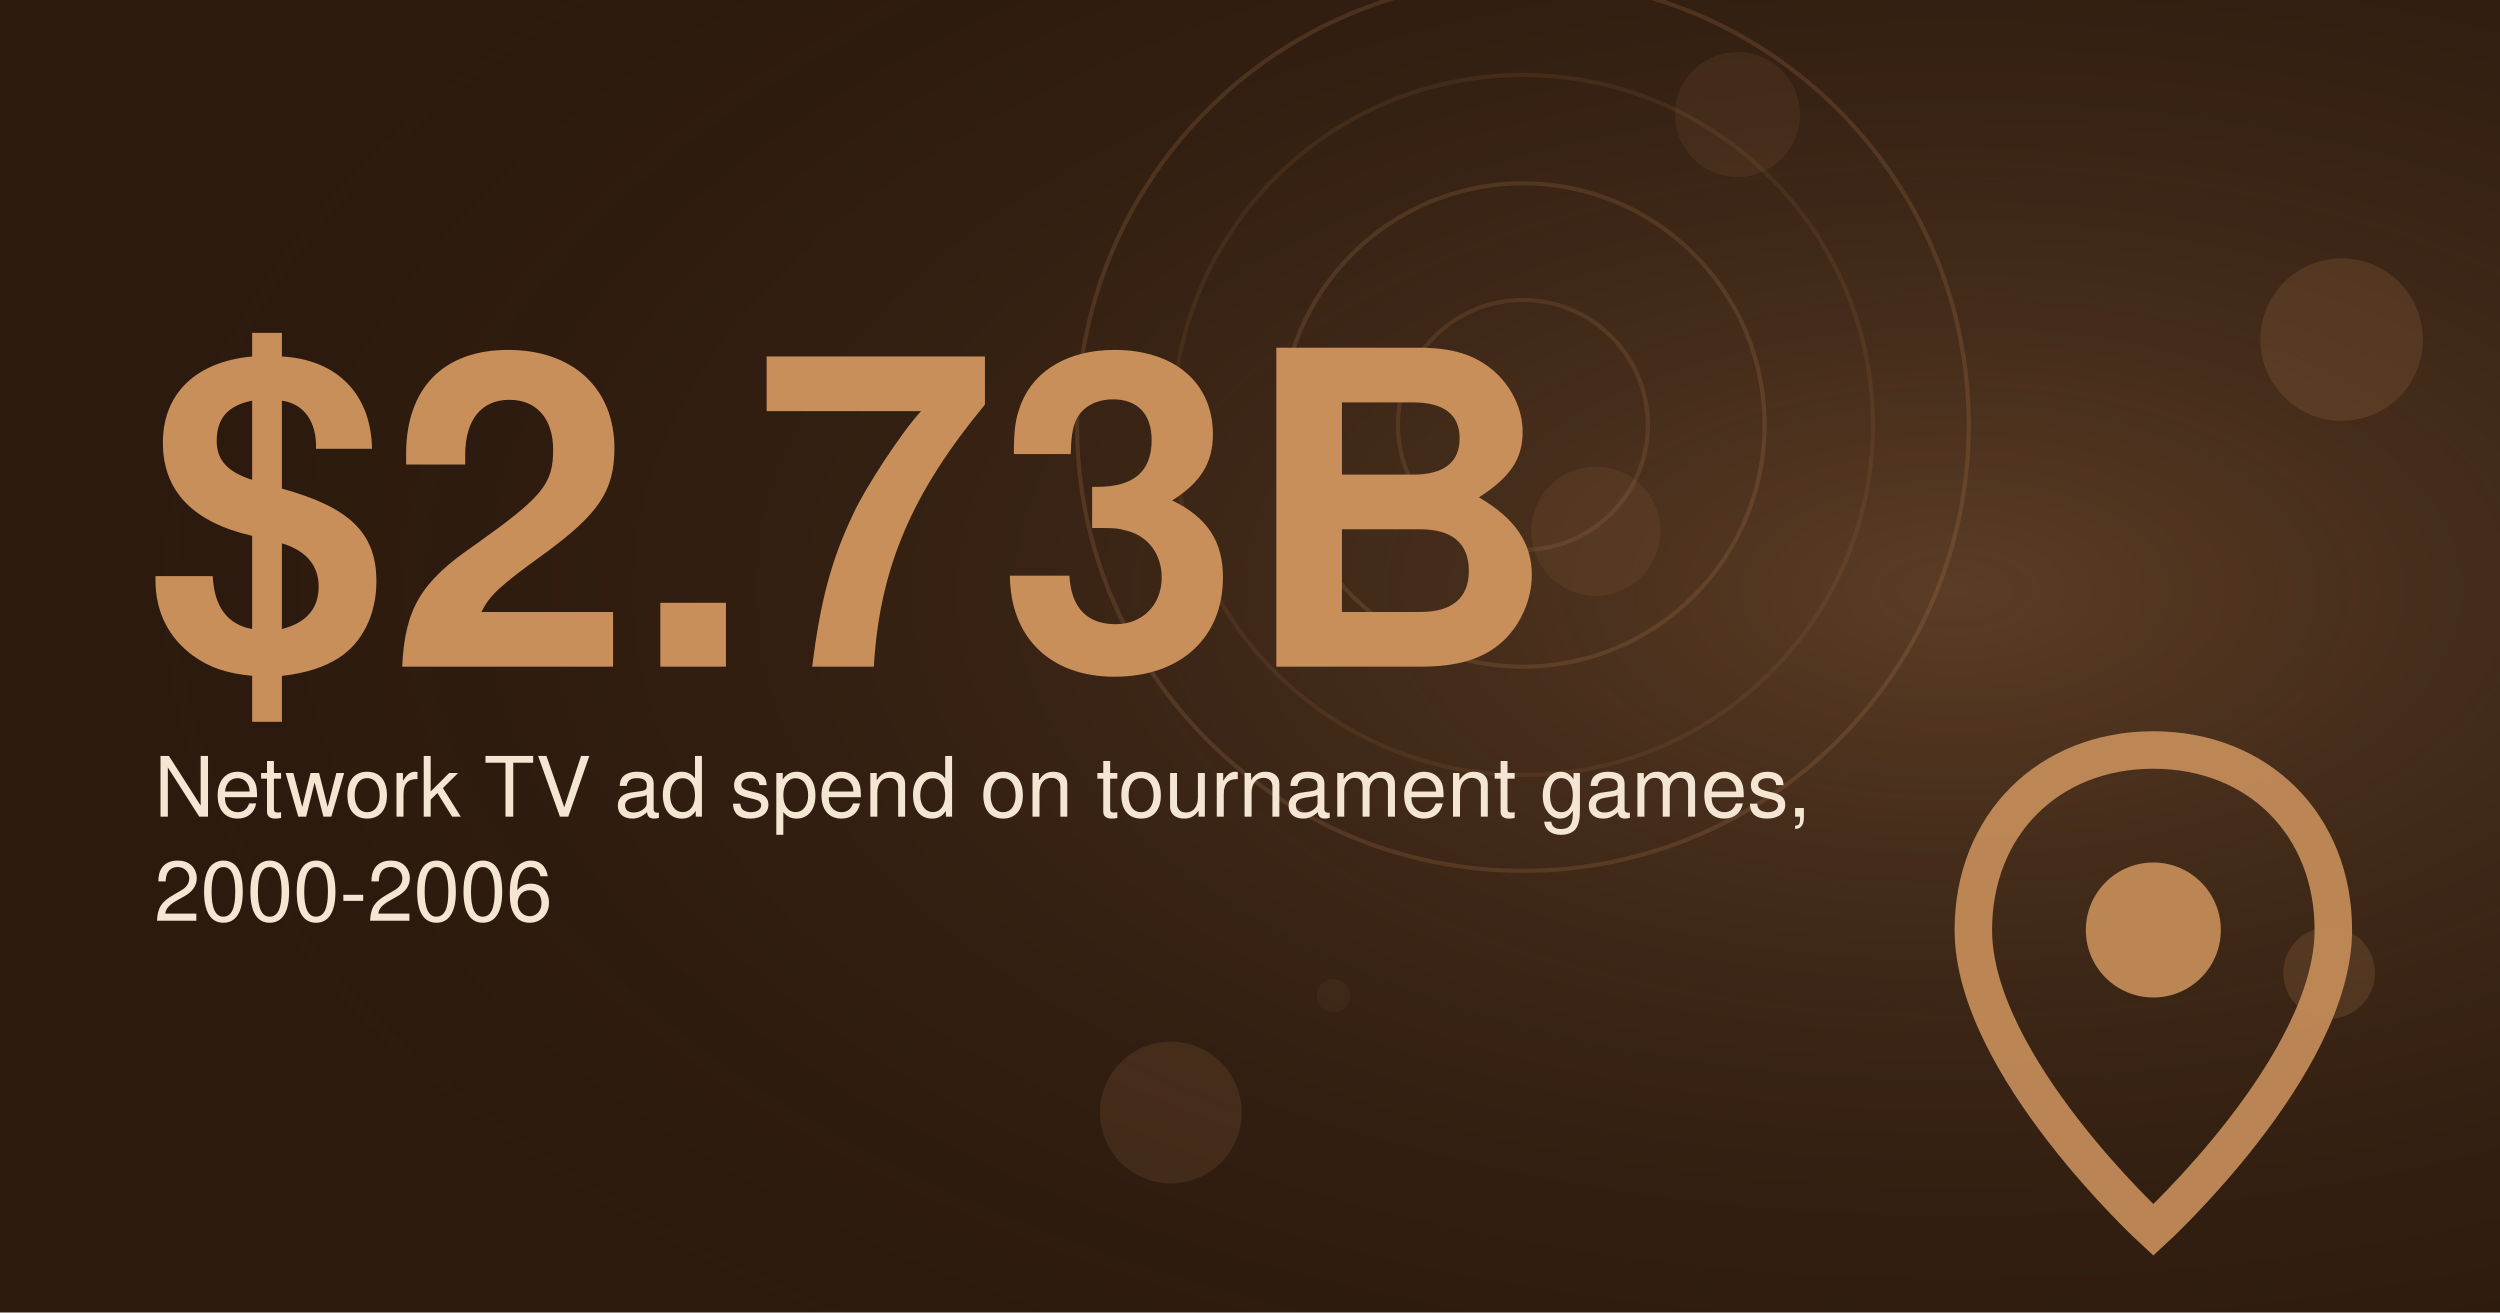
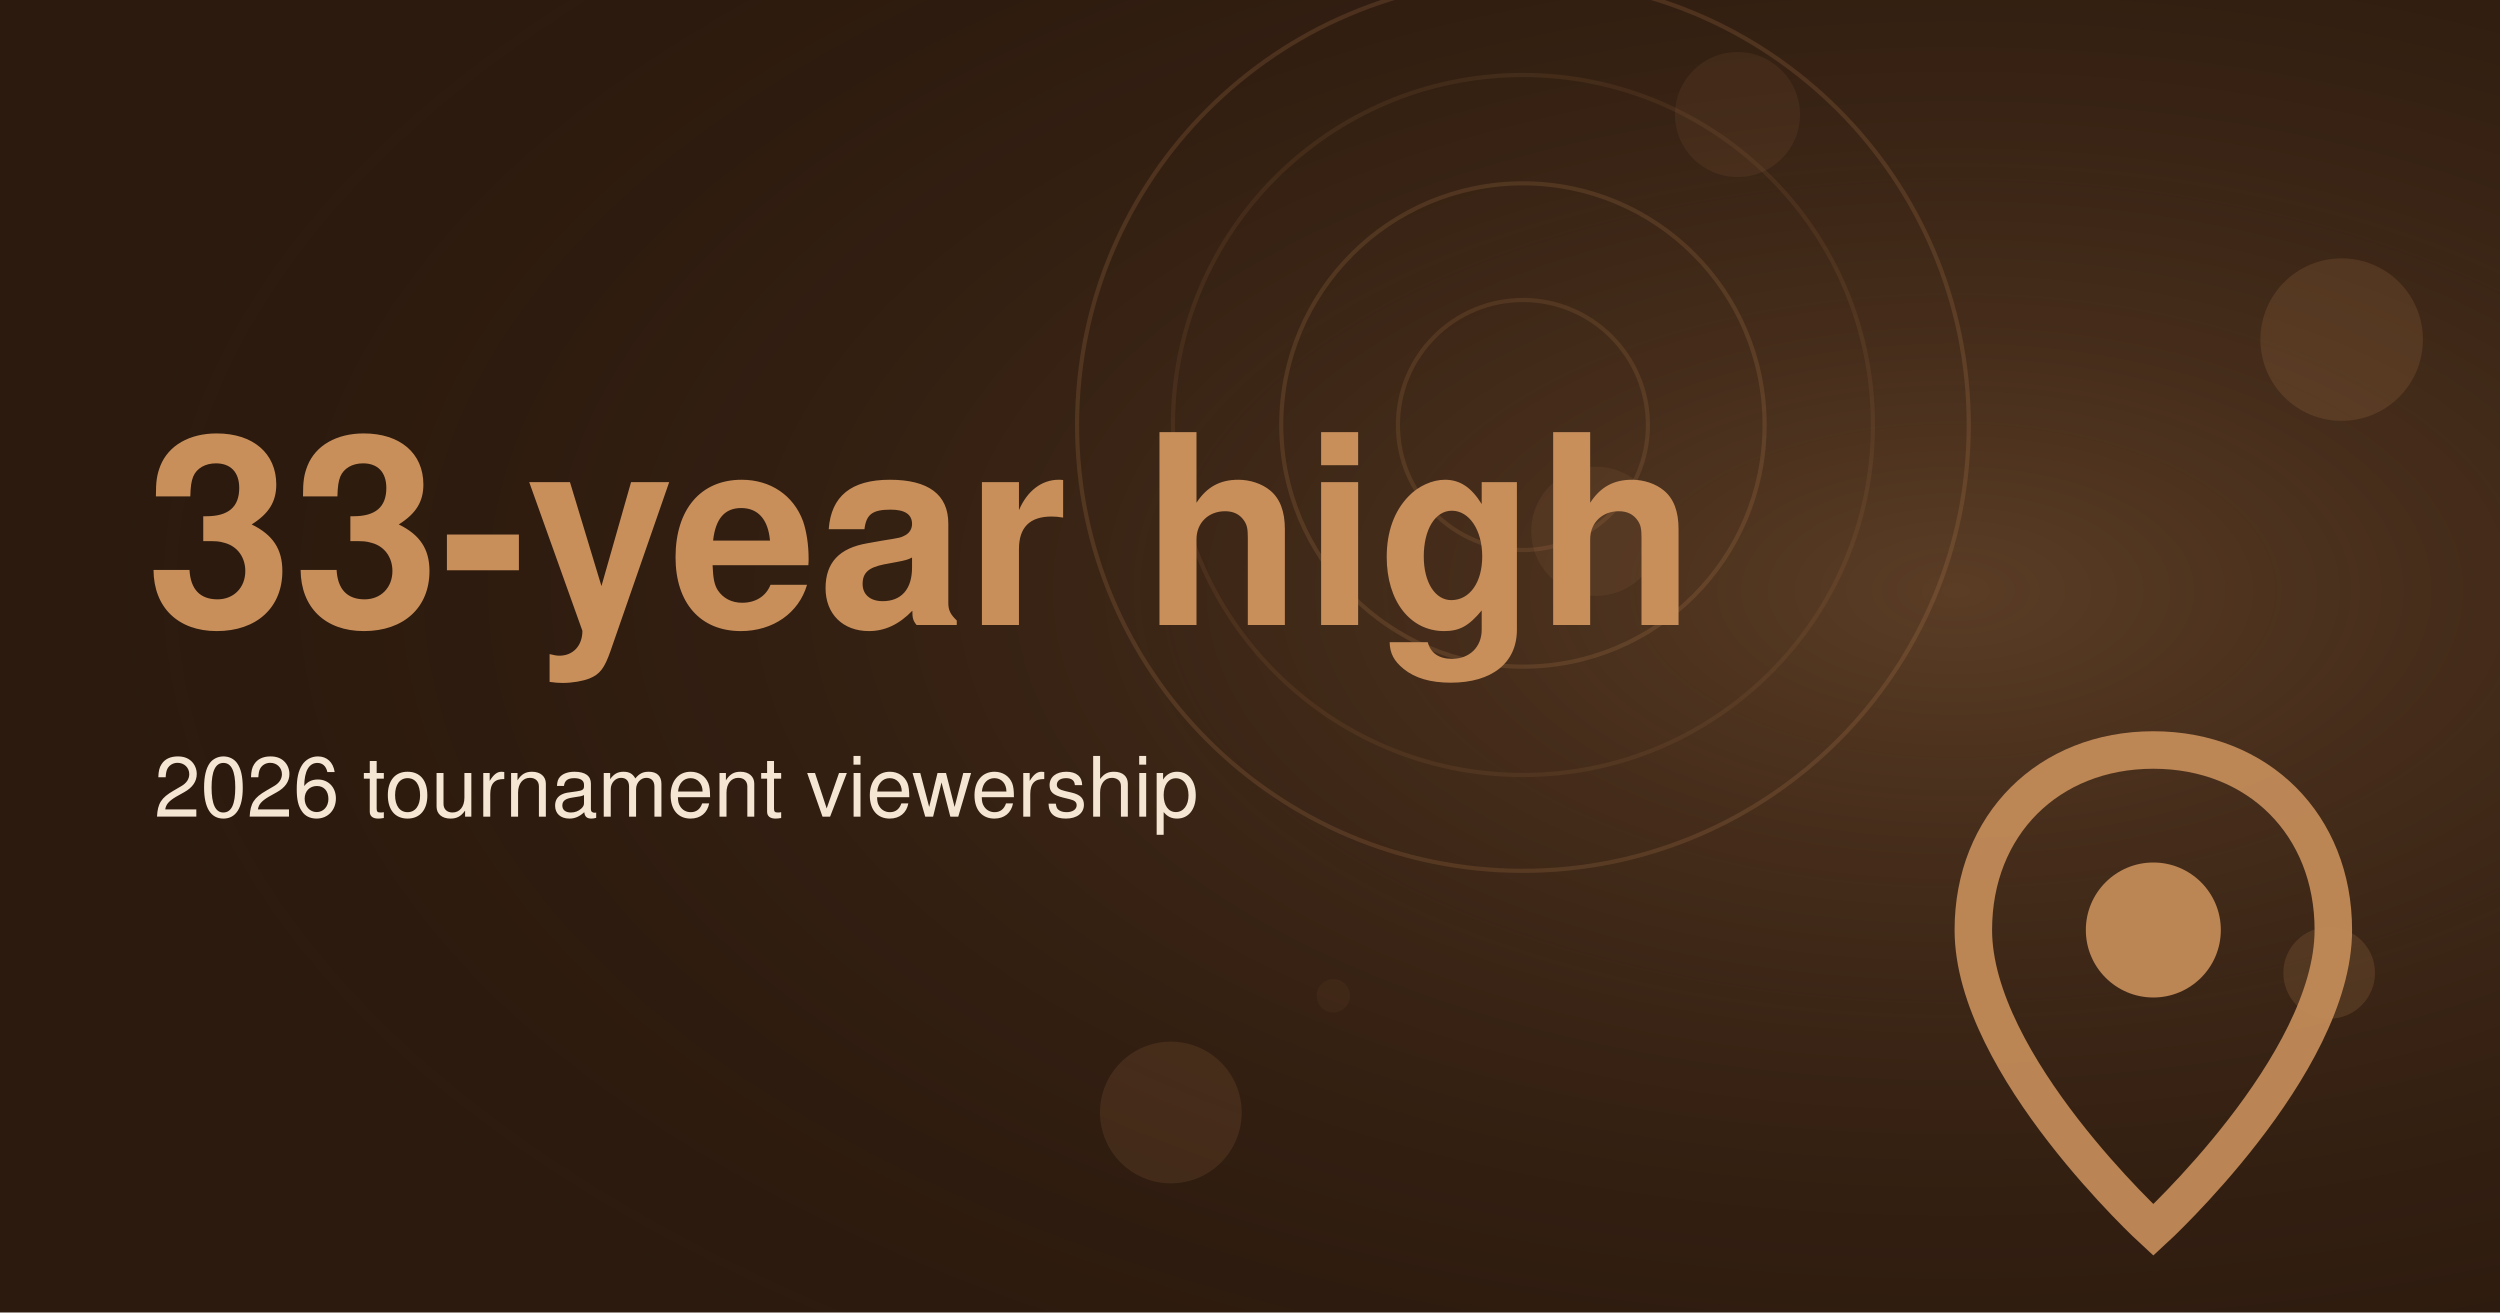
- <svg xmlns="http://www.w3.org/2000/svg" width="1200" height="630" viewBox="0 0 1200 630" role="img" aria-label="March Madness CTV Ads for Local Business (2026)">
+ <svg xmlns="http://www.w3.org/2000/svg" width="1200" height="630" viewBox="0 0 1200 630" role="img" aria-label="March Madness 2027 Ads for Local Business">
  <defs>
    <radialGradient id="g" cx="78%" cy="45%" r="75%">
      <stop offset="0" stop-color="#c98f5b" stop-opacity="0.30" />
      <stop offset="1" stop-color="#2c1a0e" stop-opacity="0" />
    </radialGradient>
  </defs>
  <rect width="1200" height="630" fill="#2c1a0e" />
  <rect width="1200" height="630" fill="url(#g)" />
  <circle cx="731" cy="204" r="60" fill="none" stroke="#c98f5b" stroke-opacity="0.15" stroke-width="2" />
  <circle cx="731" cy="204" r="116" fill="none" stroke="#c98f5b" stroke-opacity="0.17" stroke-width="2" />
  <circle cx="731" cy="204" r="168" fill="none" stroke="#c98f5b" stroke-opacity="0.10" stroke-width="2" />
  <circle cx="731" cy="204" r="214" fill="none" stroke="#c98f5b" stroke-opacity="0.18" stroke-width="2" />
  <circle cx="1124" cy="163" r="39" fill="#c98f5b" fill-opacity="0.16" />
  <circle cx="834" cy="55" r="30" fill="#c98f5b" fill-opacity="0.09" />
  <circle cx="766" cy="255" r="31" fill="#c98f5b" fill-opacity="0.09" />
  <circle cx="1118" cy="467" r="22" fill="#c98f5b" fill-opacity="0.17" />
  <circle cx="640" cy="478" r="8" fill="#c98f5b" fill-opacity="0.06" />
  <circle cx="562" cy="534" r="34" fill="#c98f5b" fill-opacity="0.13" />
  <g transform="translate(940 360) scale(3.6)" opacity="0.9">
    <path d="M26 0C12 0 2 10 2 24c0 18 24 40 24 40s24-22 24-40C50 10 40 0 26 0z" fill="none" stroke="#c98f5b" stroke-width="5" />
    <circle cx="26" cy="24" r="9" fill="#c98f5b" />
  </g>
-   <text x="70" y="320" font-family="Helvetica, Arial, sans-serif" font-size="210" font-weight="800" fill="#c98f5b">$2.73B</text>
-   <text x="74" y="392" font-family="Helvetica, Arial, sans-serif" font-size="40" fill="#f5e6d3">Network TV ad spend on tournament games,</text>
-   <text x="74" y="442" font-family="Helvetica, Arial, sans-serif" font-size="40" fill="#f5e6d3">2000-2006</text>
+   <text x="70" y="300" font-family="Helvetica, Arial, sans-serif" font-size="127" font-weight="800" fill="#c98f5b">33-year high</text>
+   <text x="74" y="392" font-family="Helvetica, Arial, sans-serif" font-size="40" fill="#f5e6d3">2026 tournament viewership</text>
</svg>
